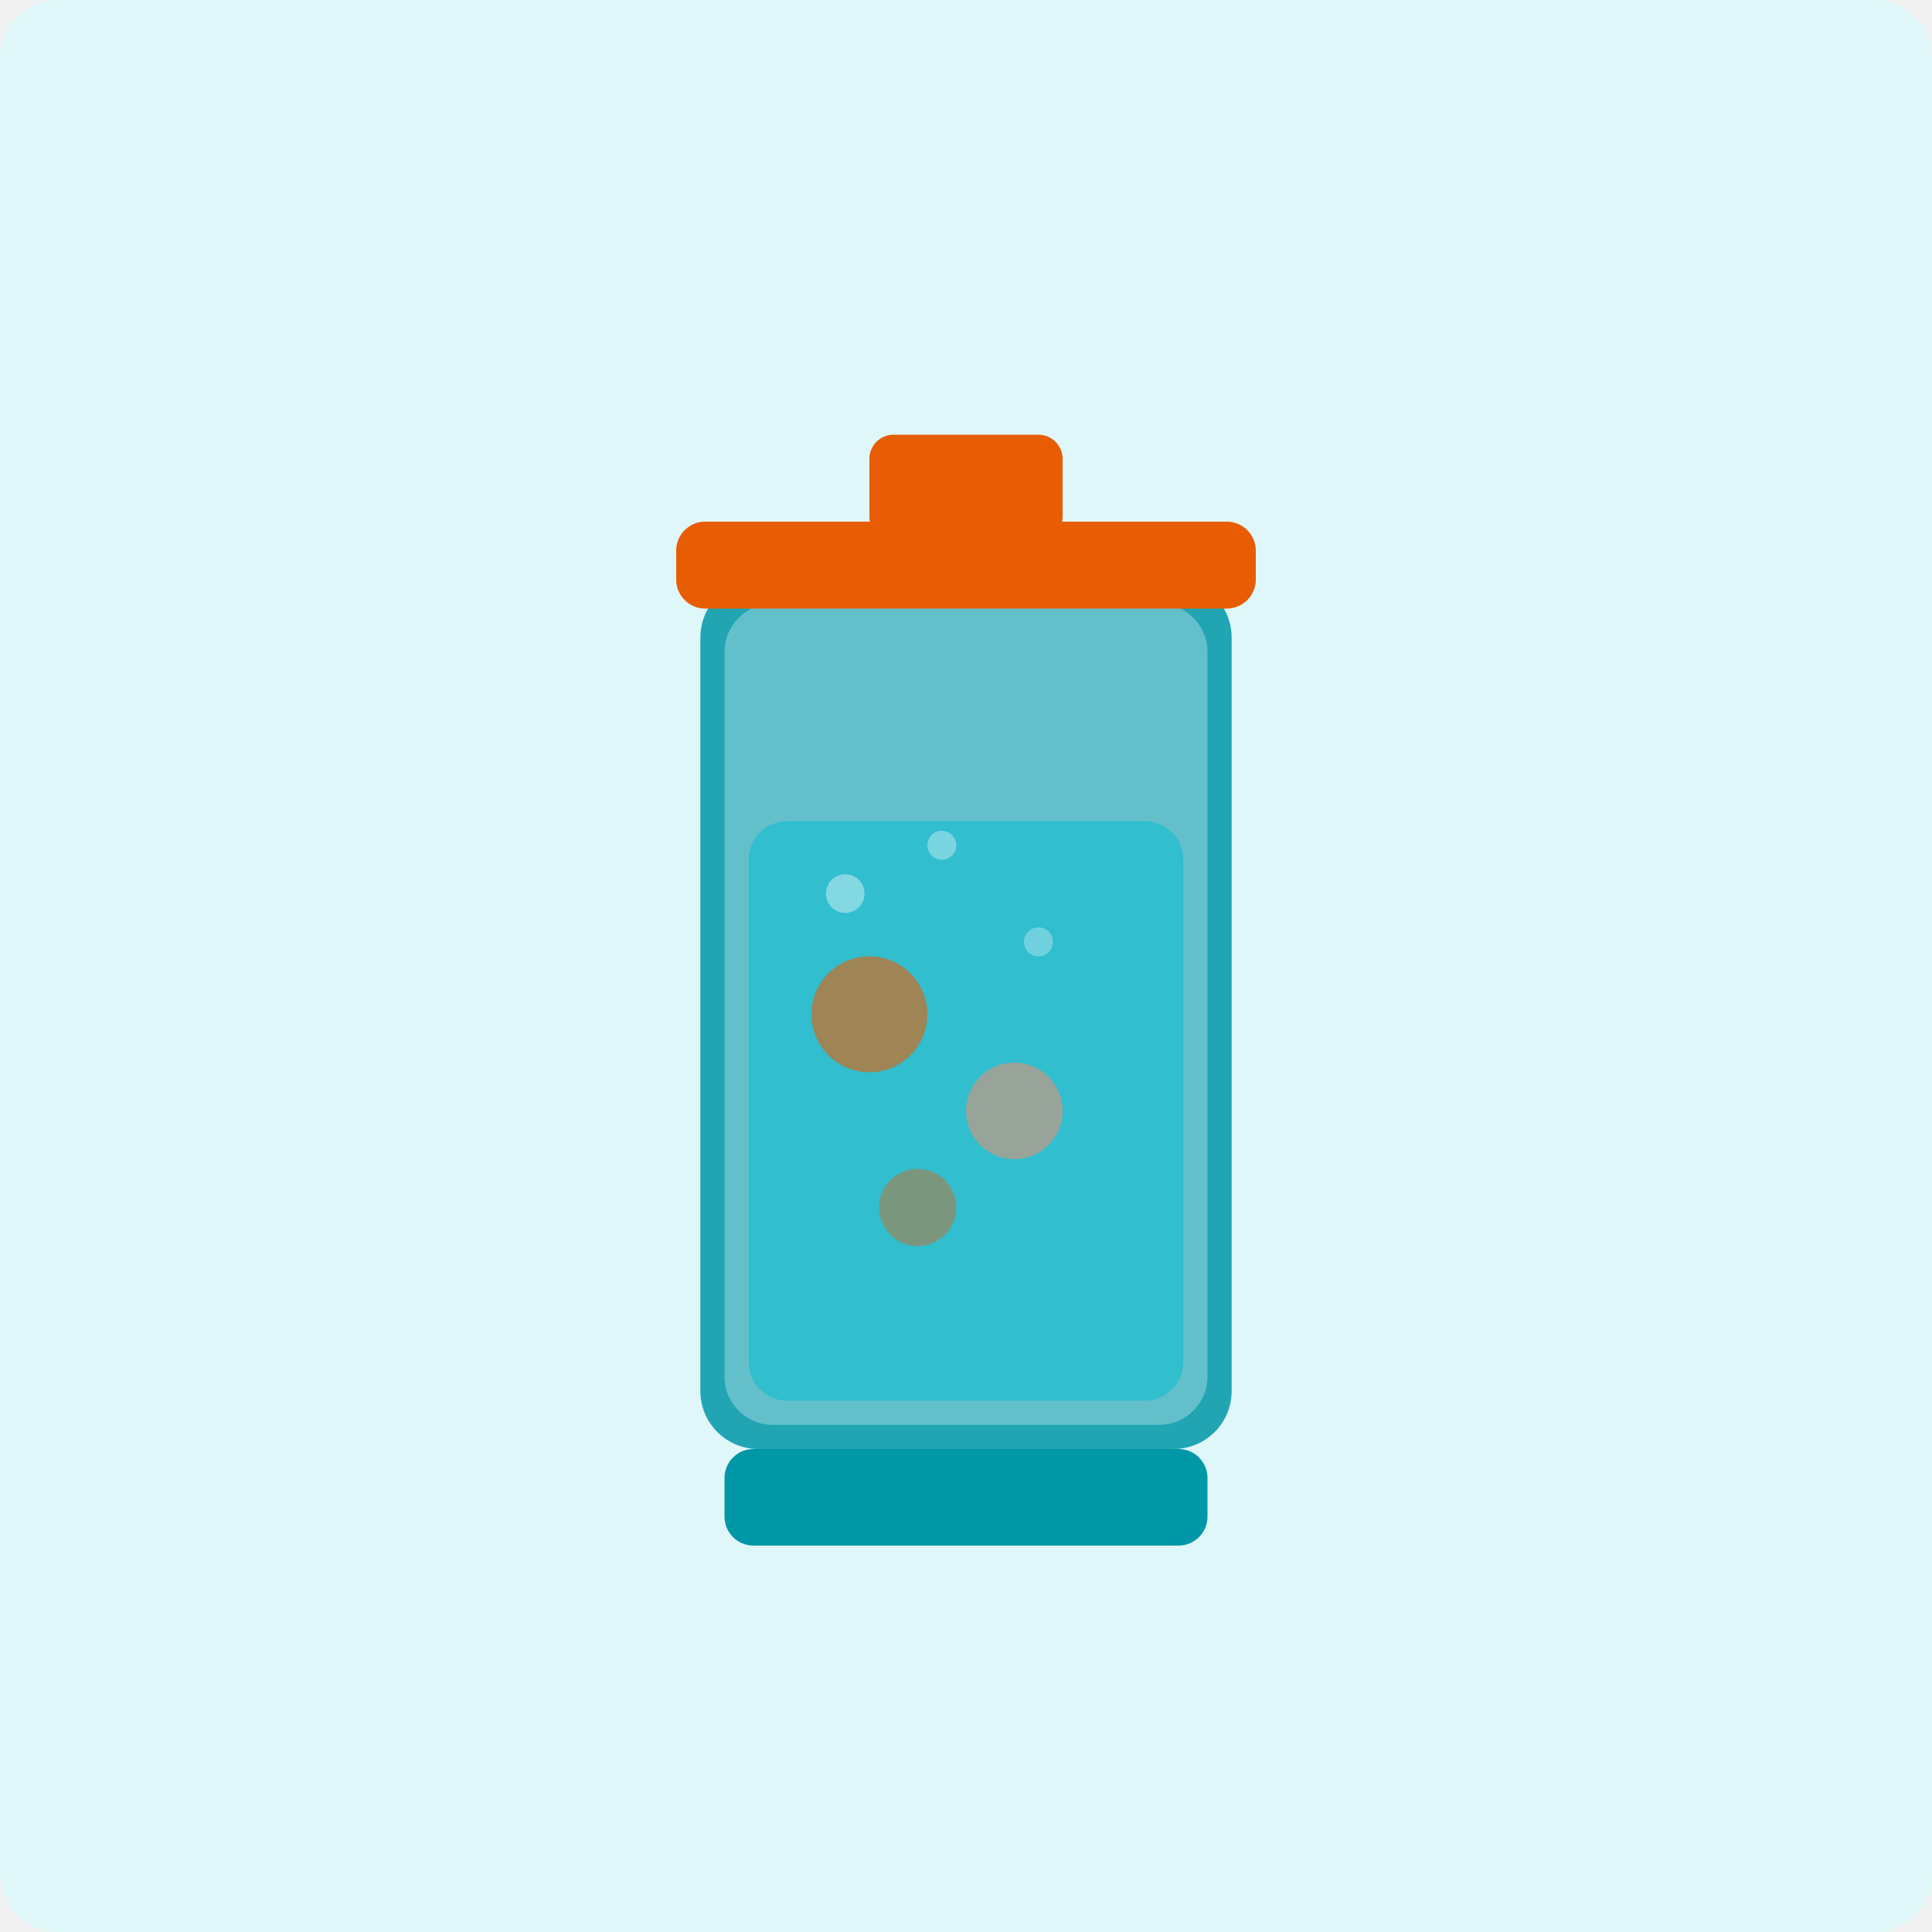
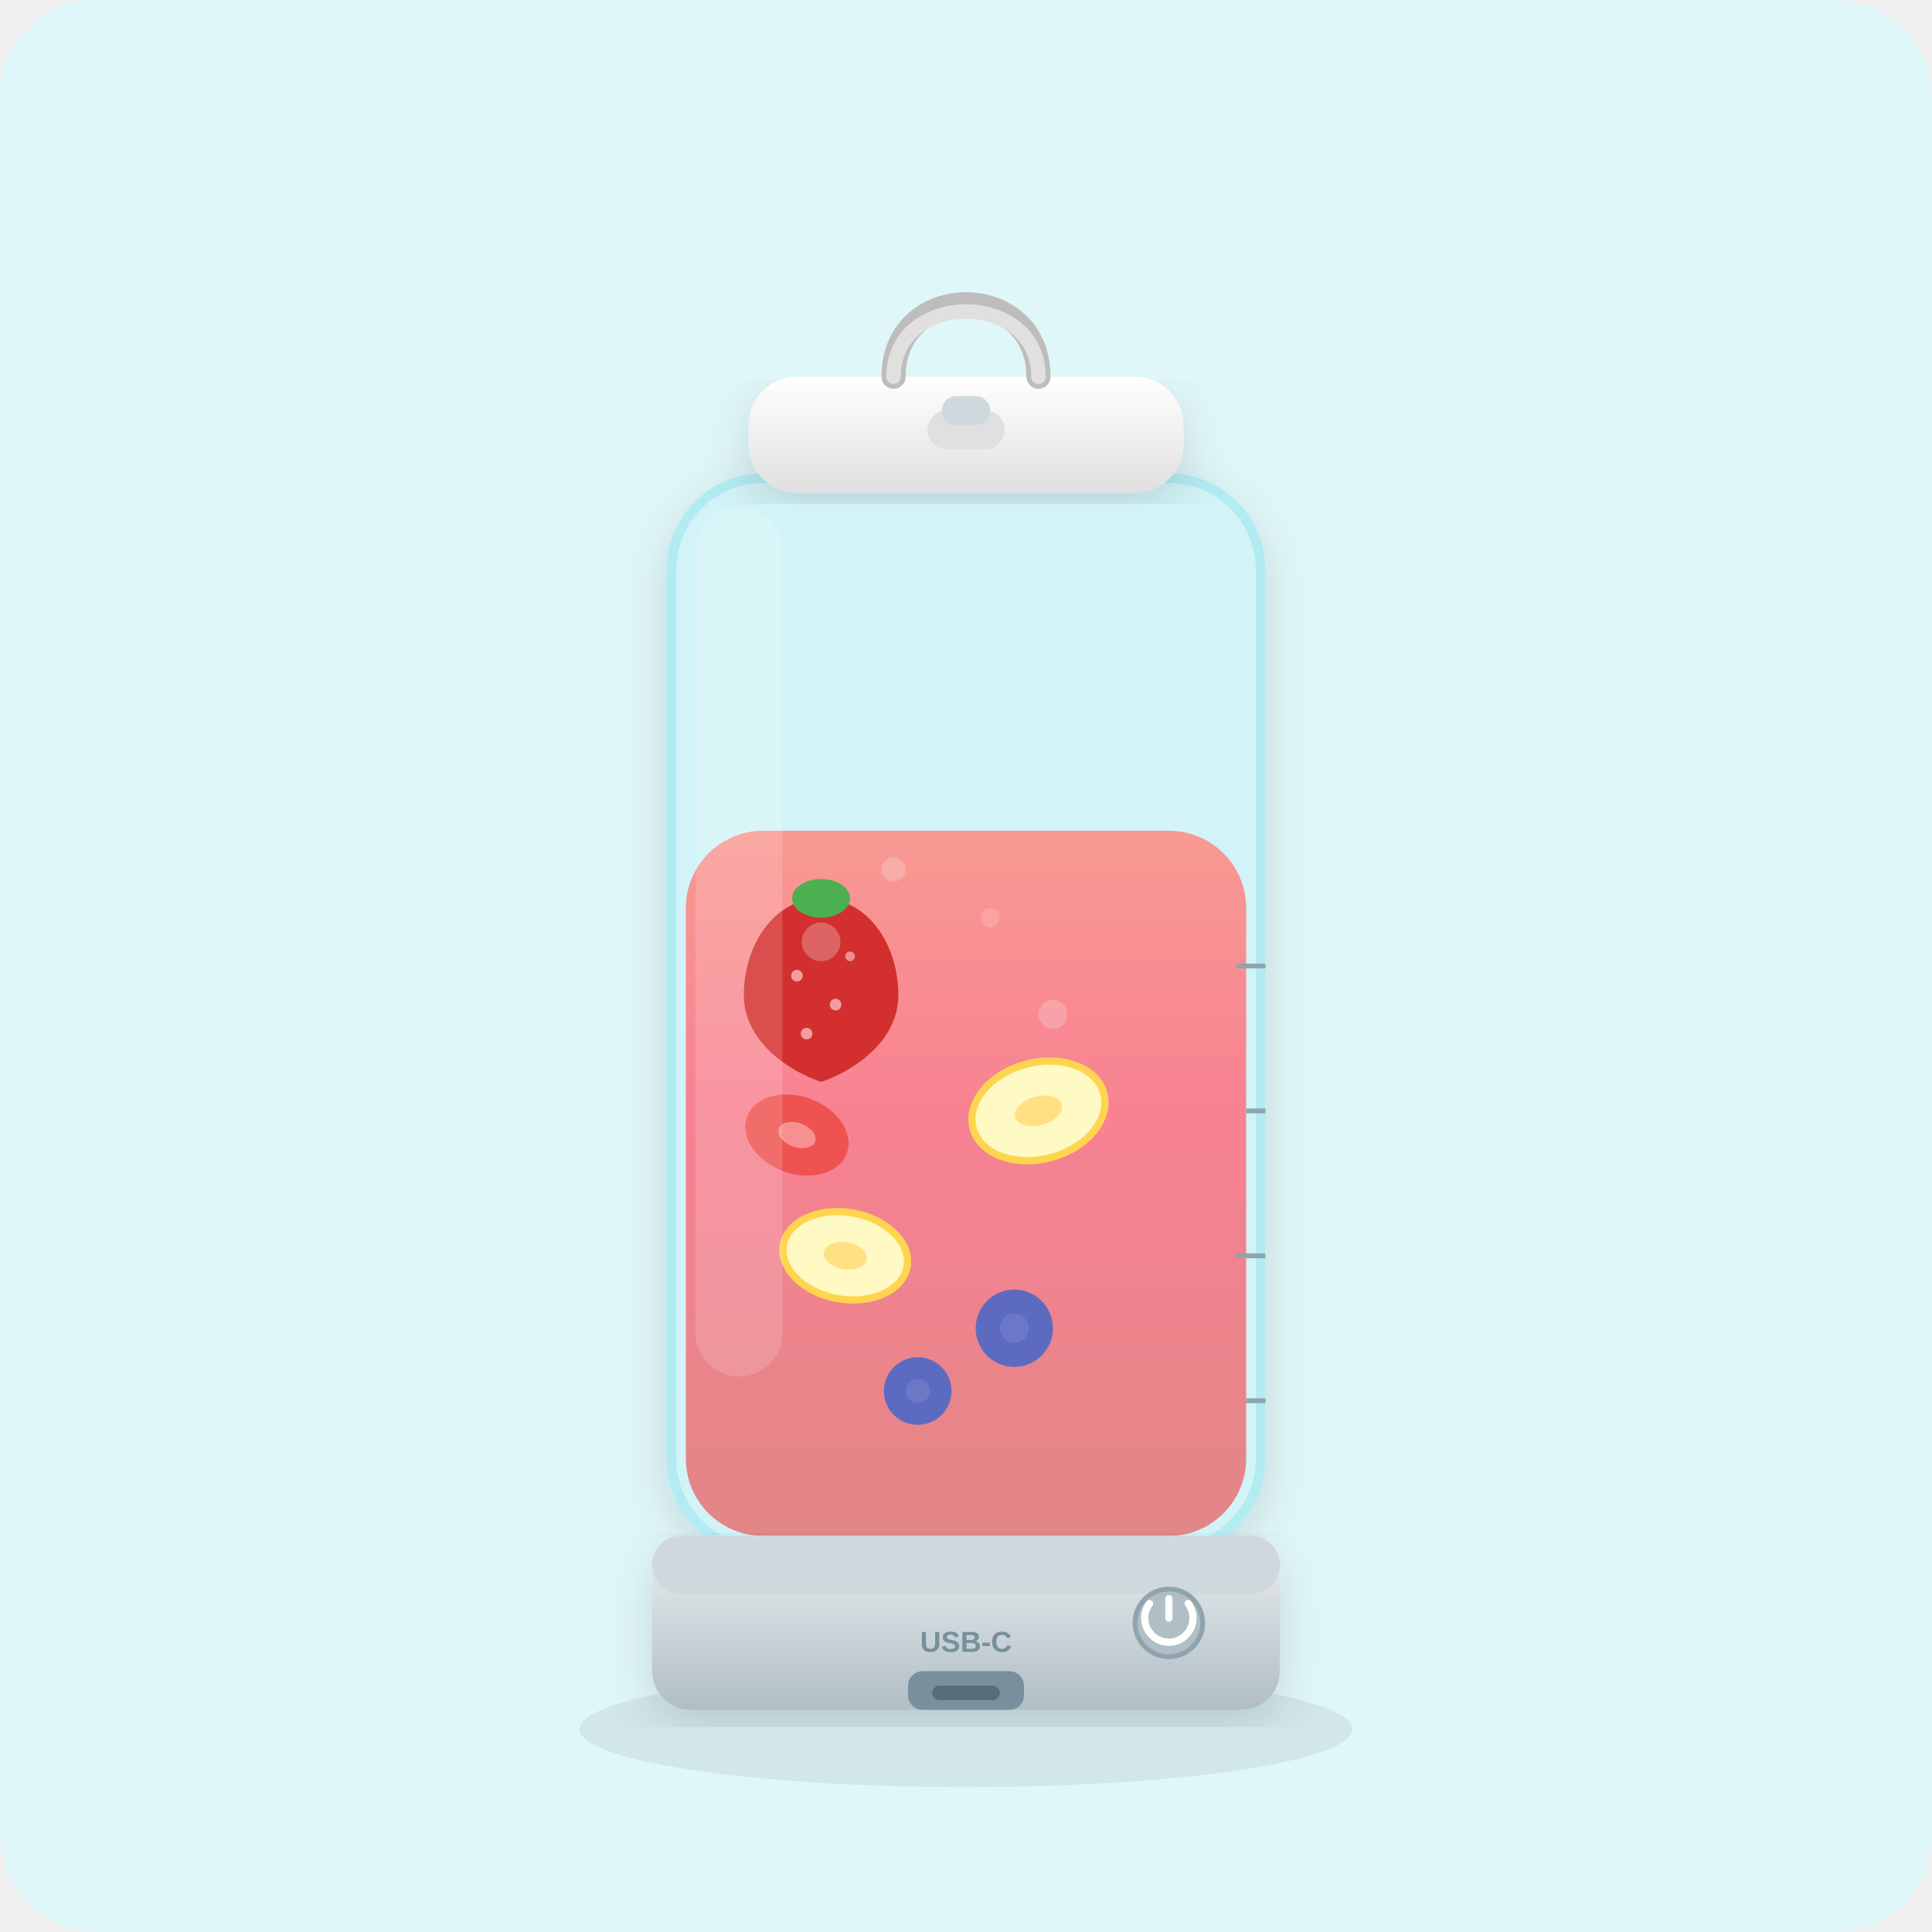
<svg xmlns="http://www.w3.org/2000/svg" viewBox="0 0 400 400" width="400" height="400">
-   <rect width="400" height="400" rx="12" fill="#E0F7FA" />
-   <rect x="145" y="120" width="110" height="180" rx="12" fill="#0097A7" opacity="0.85" />
-   <rect x="150" y="125" width="100" height="170" rx="10" fill="#fff" opacity="0.3" />
-   <rect x="155" y="170" width="90" height="120" rx="8" fill="#00BCD4" opacity="0.5" />
-   <rect x="140" y="108" width="120" height="18" rx="6" fill="#E85D04" />
-   <rect x="180" y="90" width="40" height="22" rx="5" fill="#E85D04" />
-   <rect x="185" y="305" width="30" height="10" rx="3" fill="#4DD0E1" />
-   <rect x="150" y="300" width="100" height="20" rx="6" fill="#0097A7" />
-   <circle cx="180" cy="210" r="12" fill="#E85D04" opacity="0.6" />
-   <circle cx="210" cy="230" r="10" fill="#FF8A65" opacity="0.5" />
-   <circle cx="190" cy="250" r="8" fill="#E85D04" opacity="0.4" />
-   <circle cx="175" cy="185" r="4" fill="#fff" opacity="0.4" />
-   <circle cx="215" cy="195" r="3" fill="#fff" opacity="0.3" />
-   <circle cx="195" cy="175" r="3" fill="#fff" opacity="0.35" />
+   <defs>
+     <linearGradient id="bottle2" x1="0" y1="0" x2="1" y2="0">
+       <stop offset="0%" stop-color="rgba(255,255,255,0.6)" />
+       <stop offset="30%" stop-color="rgba(255,255,255,0.15)" />
+       <stop offset="70%" stop-color="rgba(255,255,255,0.05)" />
+       <stop offset="100%" stop-color="rgba(255,255,255,0.4)" />
+     </linearGradient>
+     <linearGradient id="liquid2" x1="0" y1="0" x2="0" y2="1">
+       <stop offset="0%" stop-color="#FF8A80" />
+       <stop offset="40%" stop-color="#FF6E80" />
+       <stop offset="100%" stop-color="#E57373" />
+     </linearGradient>
+     <linearGradient id="base2" x1="0" y1="0" x2="0" y2="1">
+       <stop offset="0%" stop-color="#ECEFF1" />
+       <stop offset="100%" stop-color="#B0BEC5" />
+     </linearGradient>
+     <linearGradient id="cap2" x1="0" y1="0" x2="0" y2="1">
+       <stop offset="0%" stop-color="#FFFFFF" />
+       <stop offset="100%" stop-color="#E0E0E0" />
+     </linearGradient>
+     <filter id="sh2">
+       <feDropShadow dx="0" dy="3" stdDeviation="5" flood-color="#000" flood-opacity="0.13" />
+     </filter>
+     <clipPath id="bottleClip">
+       <rect x="140" y="100" width="120" height="220" rx="18" />
+     </clipPath>
+   </defs>
+   <rect width="400" height="400" rx="20" fill="#E0F7FA" />
+   <ellipse cx="200" cy="358" rx="80" ry="12" fill="rgba(0,0,0,0.07)" />
+   <rect x="138" y="98" width="124" height="224" rx="20" fill="#B2EBF2" filter="url(#sh2)" />
+   <rect x="140" y="100" width="120" height="220" rx="18" fill="rgba(224,247,250,0.7)" />
+   <rect x="142" y="172" width="116" height="146" rx="16" fill="url(#liquid2)" opacity="0.85" />
+   <g clip-path="url(#bottleClip)">
+     <g transform="translate(170,200)">
+       <path d="M0,-14 C-10,-14 -16,-4 -16,6 C-16,16 -6,22 0,24 C6,22 16,16 16,6 C16,-4 10,-14 0,-14Z" fill="#D32F2F" />
+       <ellipse cx="0" cy="-14" rx="6" ry="4" fill="#4CAF50" />
+       <circle cx="-5" cy="2" r="1.2" fill="#FFCDD2" opacity="0.7" />
+       <circle cx="3" cy="8" r="1.2" fill="#FFCDD2" opacity="0.7" />
+       <circle cx="-3" cy="14" r="1.2" fill="#FFCDD2" opacity="0.7" />
+       <circle cx="6" cy="-2" r="1" fill="#FFCDD2" opacity="0.6" />
+     </g>
+     <ellipse cx="215" cy="230" rx="14" ry="10" fill="#FFF9C4" stroke="#FFD54F" stroke-width="1.5" transform="rotate(-15,215,230)" />
+     <ellipse cx="215" cy="230" rx="5" ry="3" fill="#FFE082" transform="rotate(-15,215,230)" />
+     <ellipse cx="175" cy="260" rx="13" ry="9" fill="#FFF9C4" stroke="#FFD54F" stroke-width="1.5" transform="rotate(10,175,260)" />
+     <ellipse cx="175" cy="260" rx="4.5" ry="2.8" fill="#FFE082" transform="rotate(10,175,260)" />
+     <circle cx="210" cy="275" r="8" fill="#5C6BC0" />
+     <circle cx="210" cy="275" r="3" fill="#7986CB" opacity="0.5" />
+     <circle cx="190" cy="288" r="7" fill="#5C6BC0" />
+     <circle cx="190" cy="288" r="2.5" fill="#7986CB" opacity="0.5" />
+     <ellipse cx="165" cy="235" rx="11" ry="8" fill="#EF5350" transform="rotate(20,165,235)" />
+     <ellipse cx="165" cy="235" rx="4" ry="2.5" fill="#FFCDD2" opacity="0.5" transform="rotate(20,165,235)" />
+     <circle cx="170" cy="195" r="4" fill="white" opacity="0.25" />
+     <circle cx="218" cy="210" r="3" fill="white" opacity="0.2" />
+     <circle cx="185" cy="180" r="2.5" fill="white" opacity="0.2" />
+     <circle cx="205" cy="190" r="2" fill="white" opacity="0.15" />
+   </g>
+   <rect x="144" y="105" width="18" height="180" rx="9" fill="white" opacity="0.15" />
+   <line x1="256" y1="200" x2="262" y2="200" stroke="#90A4AE" stroke-width="1" />
+   <line x1="258" y1="230" x2="262" y2="230" stroke="#90A4AE" stroke-width="1" />
+   <line x1="256" y1="260" x2="262" y2="260" stroke="#90A4AE" stroke-width="1" />
+   <line x1="258" y1="290" x2="262" y2="290" stroke="#90A4AE" stroke-width="1" />
+   <rect x="135" y="318" width="130" height="36" rx="8" fill="url(#base2)" filter="url(#sh2)" />
+   <rect x="135" y="318" width="130" height="12" rx="6" fill="#CFD8DC" />
+   <rect x="188" y="346" width="24" height="8" rx="3" fill="#78909C" />
+   <rect x="193" y="349" width="14" height="3" rx="1.5" fill="#546E7A" />
+   <text x="200" y="342" text-anchor="middle" font-family="Arial, sans-serif" font-size="6" fill="#78909C" font-weight="bold">USB-C</text>
+   <circle cx="242" cy="336" r="7" fill="#B0BEC5" stroke="#90A4AE" stroke-width="1" />
+   <path d="M242,331 L242,335" stroke="white" stroke-width="1.5" stroke-linecap="round" />
+   <path d="M238,332 A5,5 0 1,0 246,332" fill="none" stroke="white" stroke-width="1.5" stroke-linecap="round" />
+   <rect x="155" y="78" width="90" height="24" rx="10" fill="url(#cap2)" filter="url(#sh2)" />
+   <path d="M185,78 C185,58 215,58 215,78" fill="none" stroke="#BDBDBD" stroke-width="5" stroke-linecap="round" />
+   <path d="M185,78 C185,60 215,60 215,78" fill="none" stroke="#E0E0E0" stroke-width="3" stroke-linecap="round" />
+   <rect x="192" y="85" width="16" height="8" rx="4" fill="#E0E0E0" />
+   <rect x="195" y="82" width="10" height="6" rx="3" fill="#CFD8DC" />
</svg>
